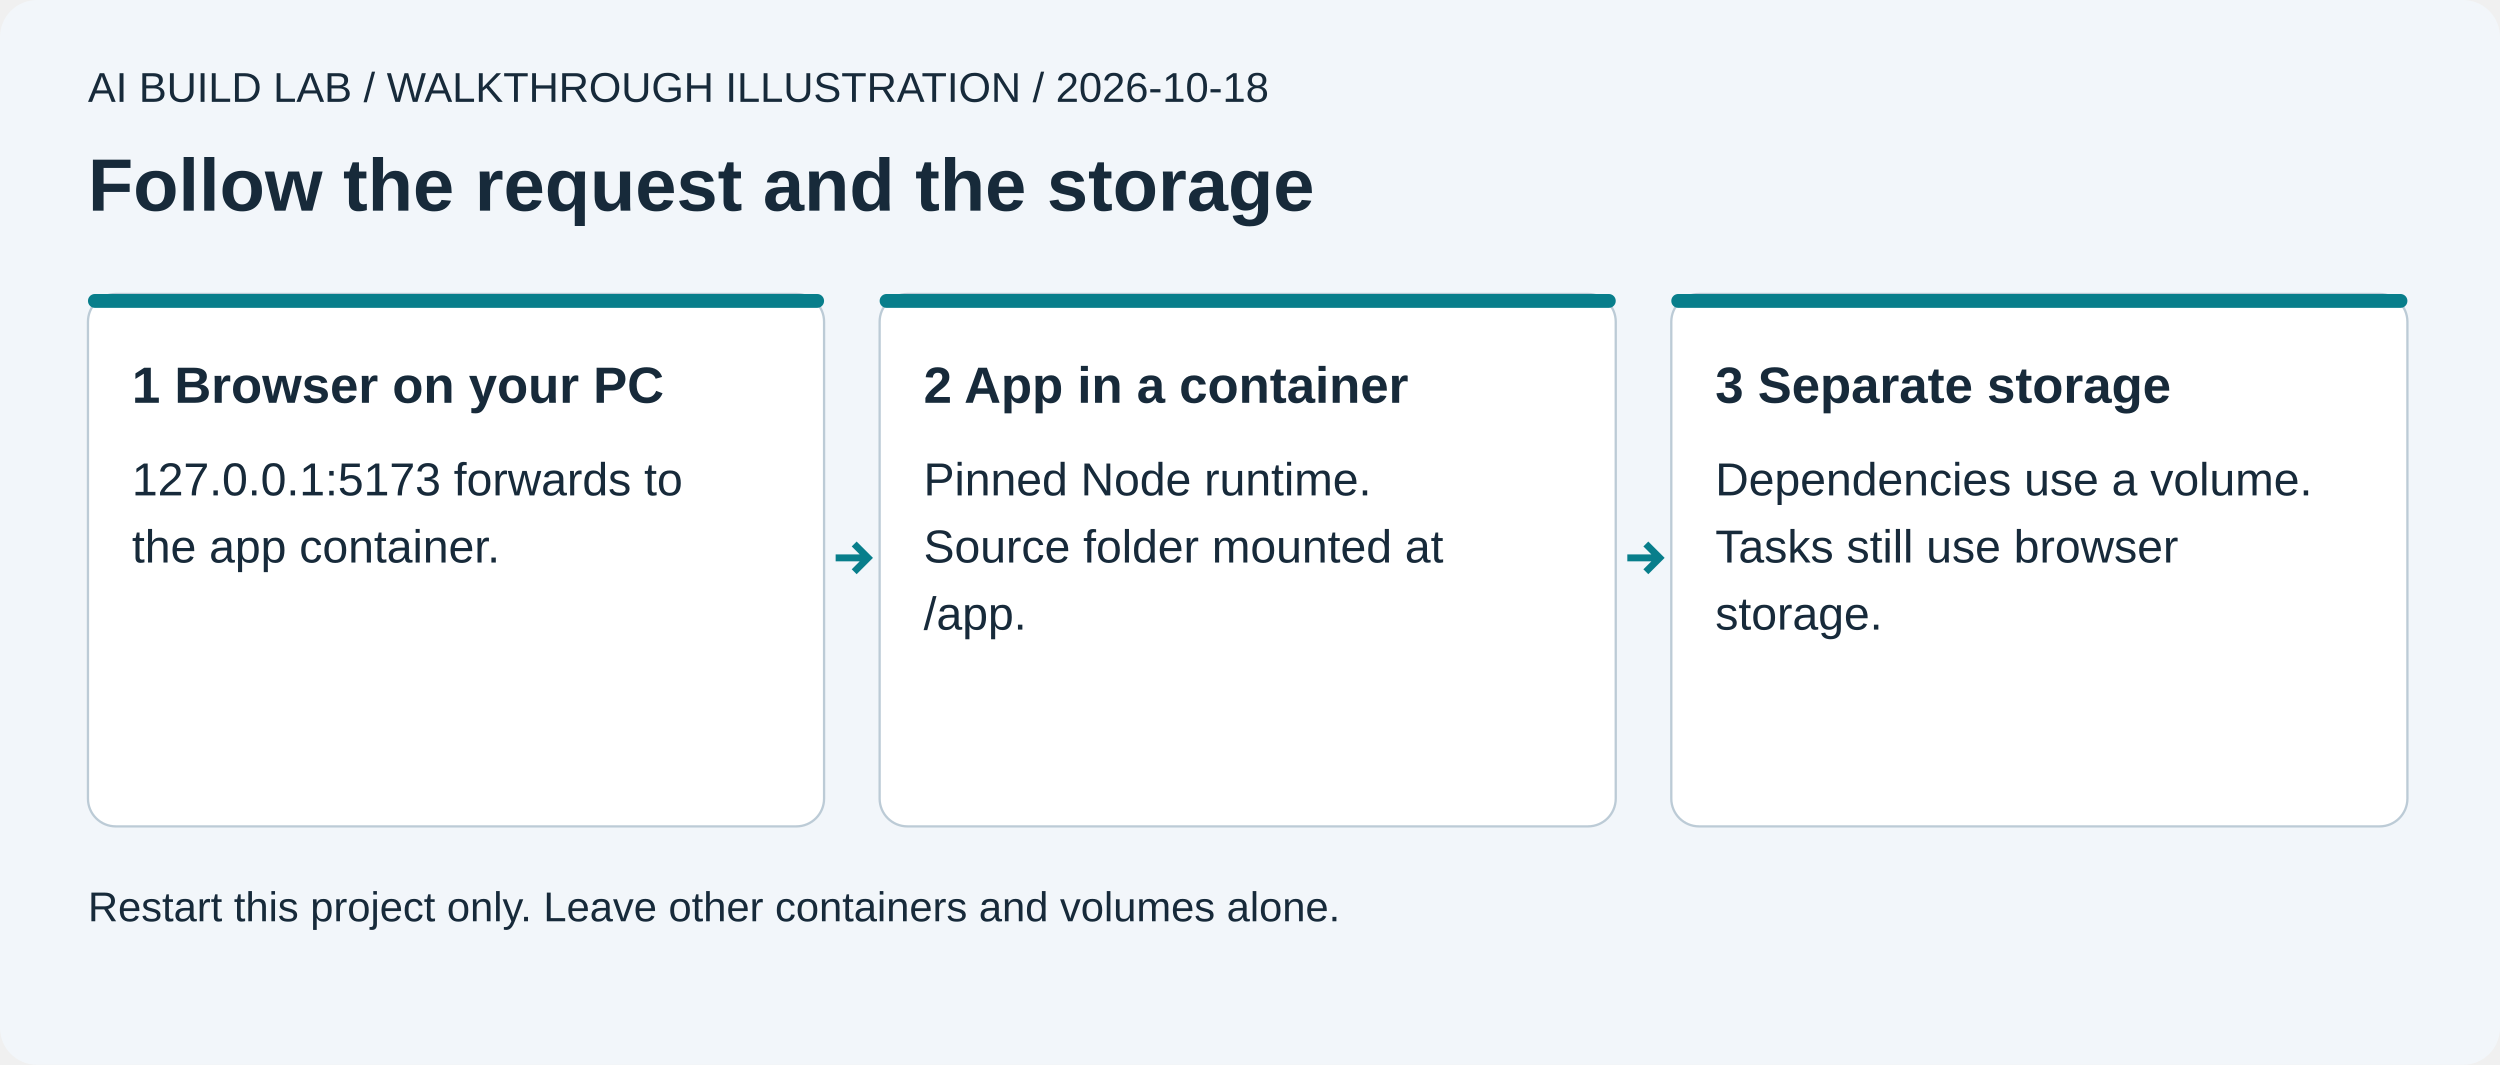
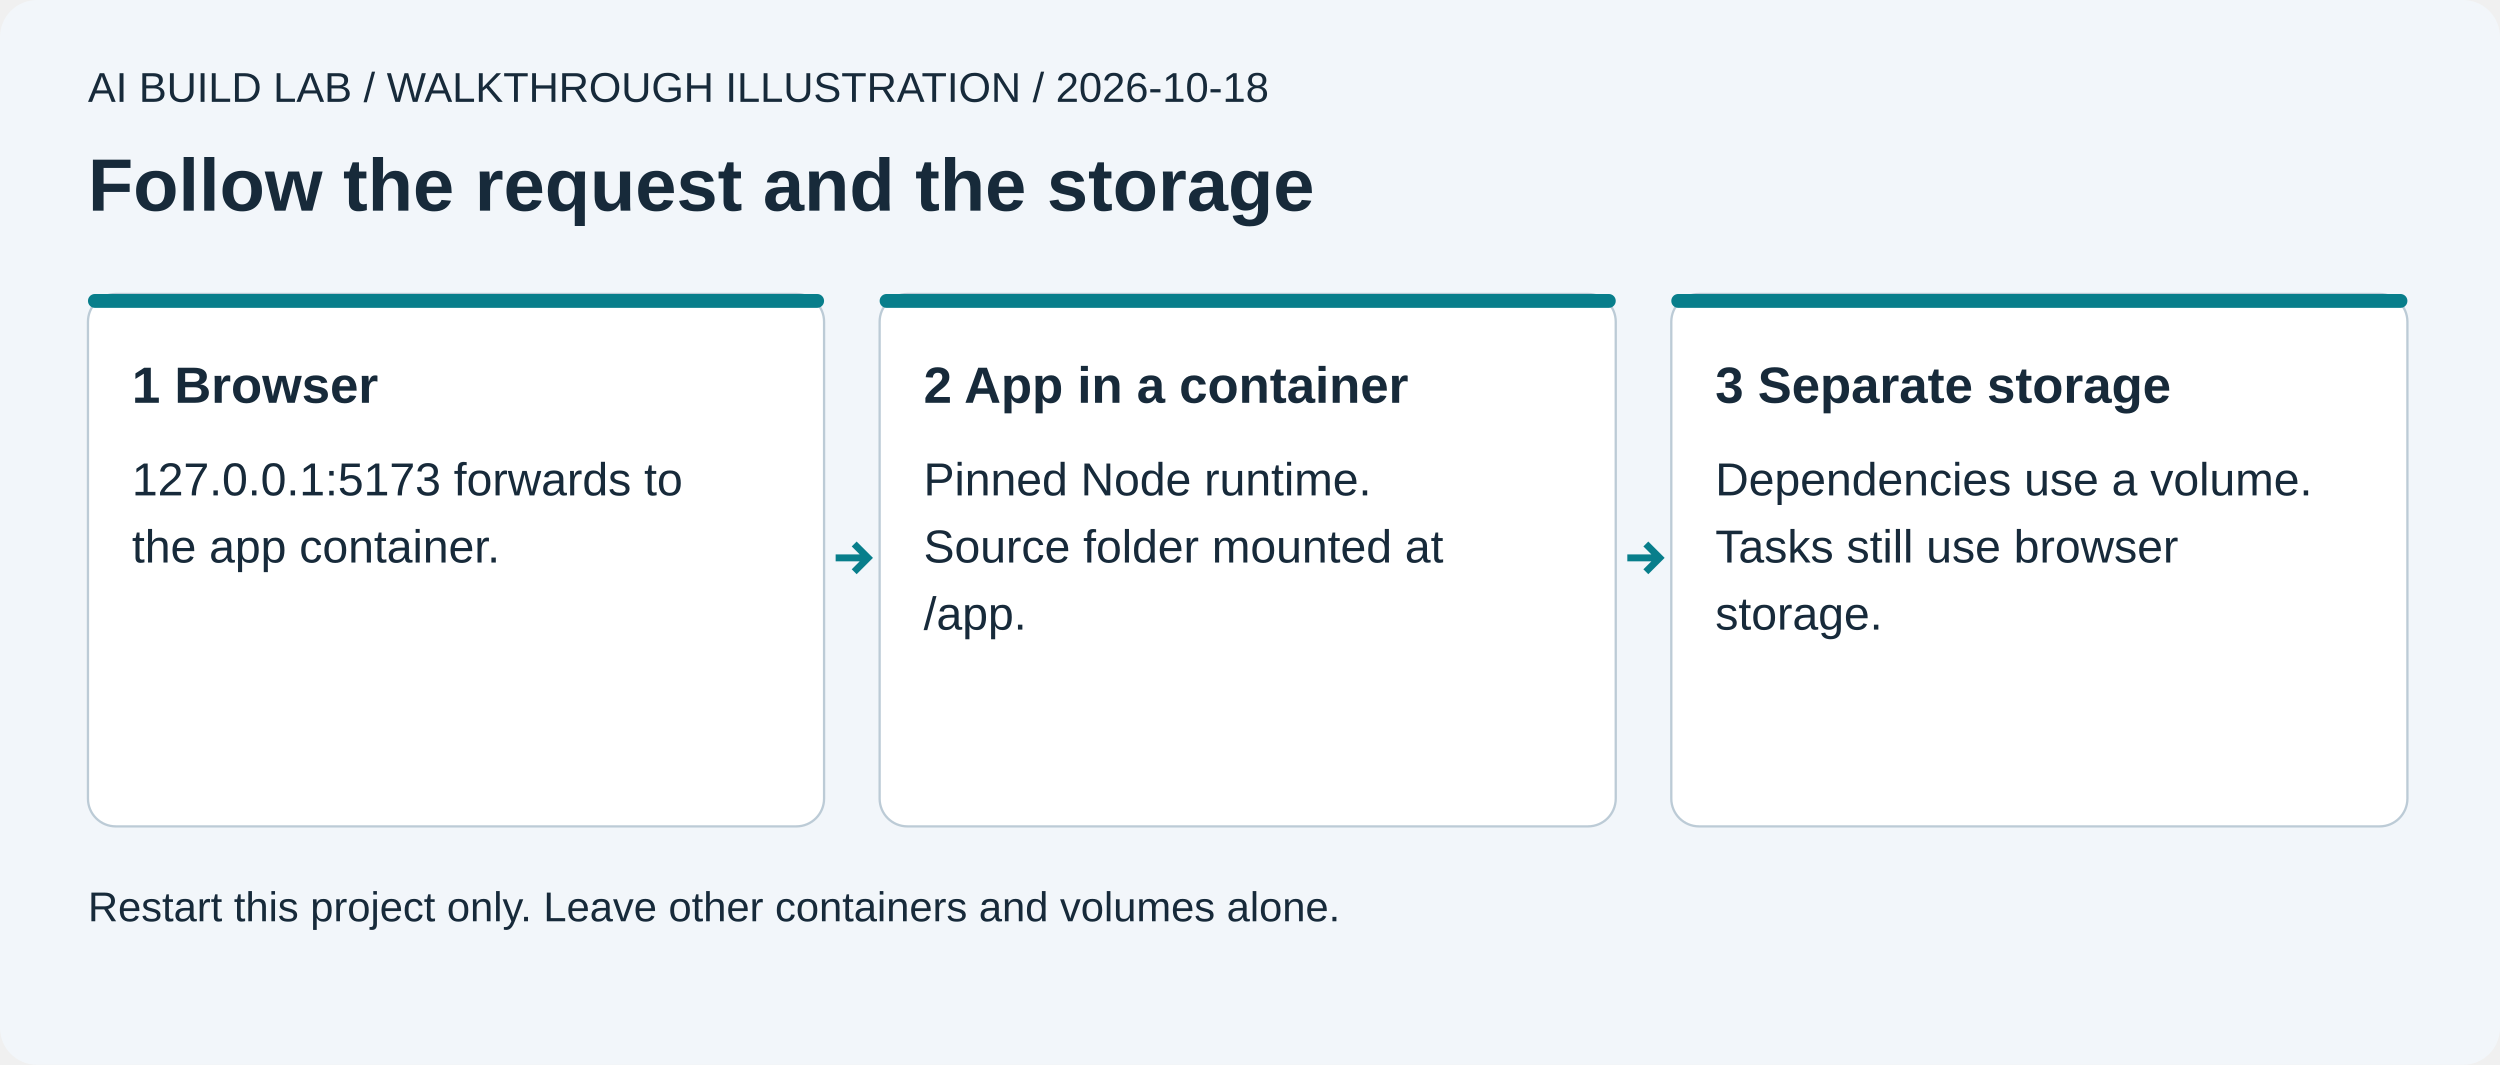
<svg xmlns="http://www.w3.org/2000/svg" width="1080" height="460" viewBox="0 0 1080 460" role="img" aria-labelledby="title desc">
  <rect width="1080" height="460" rx="16" fill="#f2f6fa" />
  <style>text{font-family:Arial,Helvetica,sans-serif;fill:#172a3a}.heading{font-size:32px;font-weight:700}.label{font-size:22px;font-weight:700}.body{font-size:20px}.foot{font-size:18px}</style>
  <text x="38" y="44" class="foot">AI BUILD LAB  /  WALKTHROUGH ILLUSTRATION  /  2026-10-18</text>
  <text x="38" y="91" class="heading">Follow the request and the storage</text>
  <rect x="38" y="127" width="318" height="230" rx="12" fill="#ffffff" stroke="#bccbd6" />
  <rect x="38" y="127" width="318" height="6" rx="3" fill="#087e8b" />
-   <text x="57" y="174" class="label">1  Browser on your PC</text>
+   <text x="57" y="174" class="label">1  Browser</text>
  <text x="57" y="214" class="body">127.0.0.1:5173 forwards to</text>
  <text x="57" y="243" class="body">the app container.</text>
  <path d="M361 241h14m-6-6 6 6-6 6" fill="none" stroke="#087e8b" stroke-width="3" />
  <rect x="380" y="127" width="318" height="230" rx="12" fill="#ffffff" stroke="#bccbd6" />
  <rect x="380" y="127" width="318" height="6" rx="3" fill="#087e8b" />
  <text x="399" y="174" class="label">2  App in a container</text>
  <text x="399" y="214" class="body">Pinned Node runtime.</text>
  <text x="399" y="243" class="body">Source folder mounted at</text>
  <text x="399" y="272" class="body">/app.</text>
  <path d="M703 241h14m-6-6 6 6-6 6" fill="none" stroke="#087e8b" stroke-width="3" />
  <rect x="722" y="127" width="318" height="230" rx="12" fill="#ffffff" stroke="#bccbd6" />
  <rect x="722" y="127" width="318" height="6" rx="3" fill="#087e8b" />
  <text x="741" y="174" class="label">3  Separate storage</text>
  <text x="741" y="214" class="body">Dependencies use a volume.</text>
  <text x="741" y="243" class="body">Tasks still use browser</text>
  <text x="741" y="272" class="body">storage.</text>
  <text x="38" y="398" class="foot">Restart this project only. Leave other containers and volumes alone.</text>
</svg>
